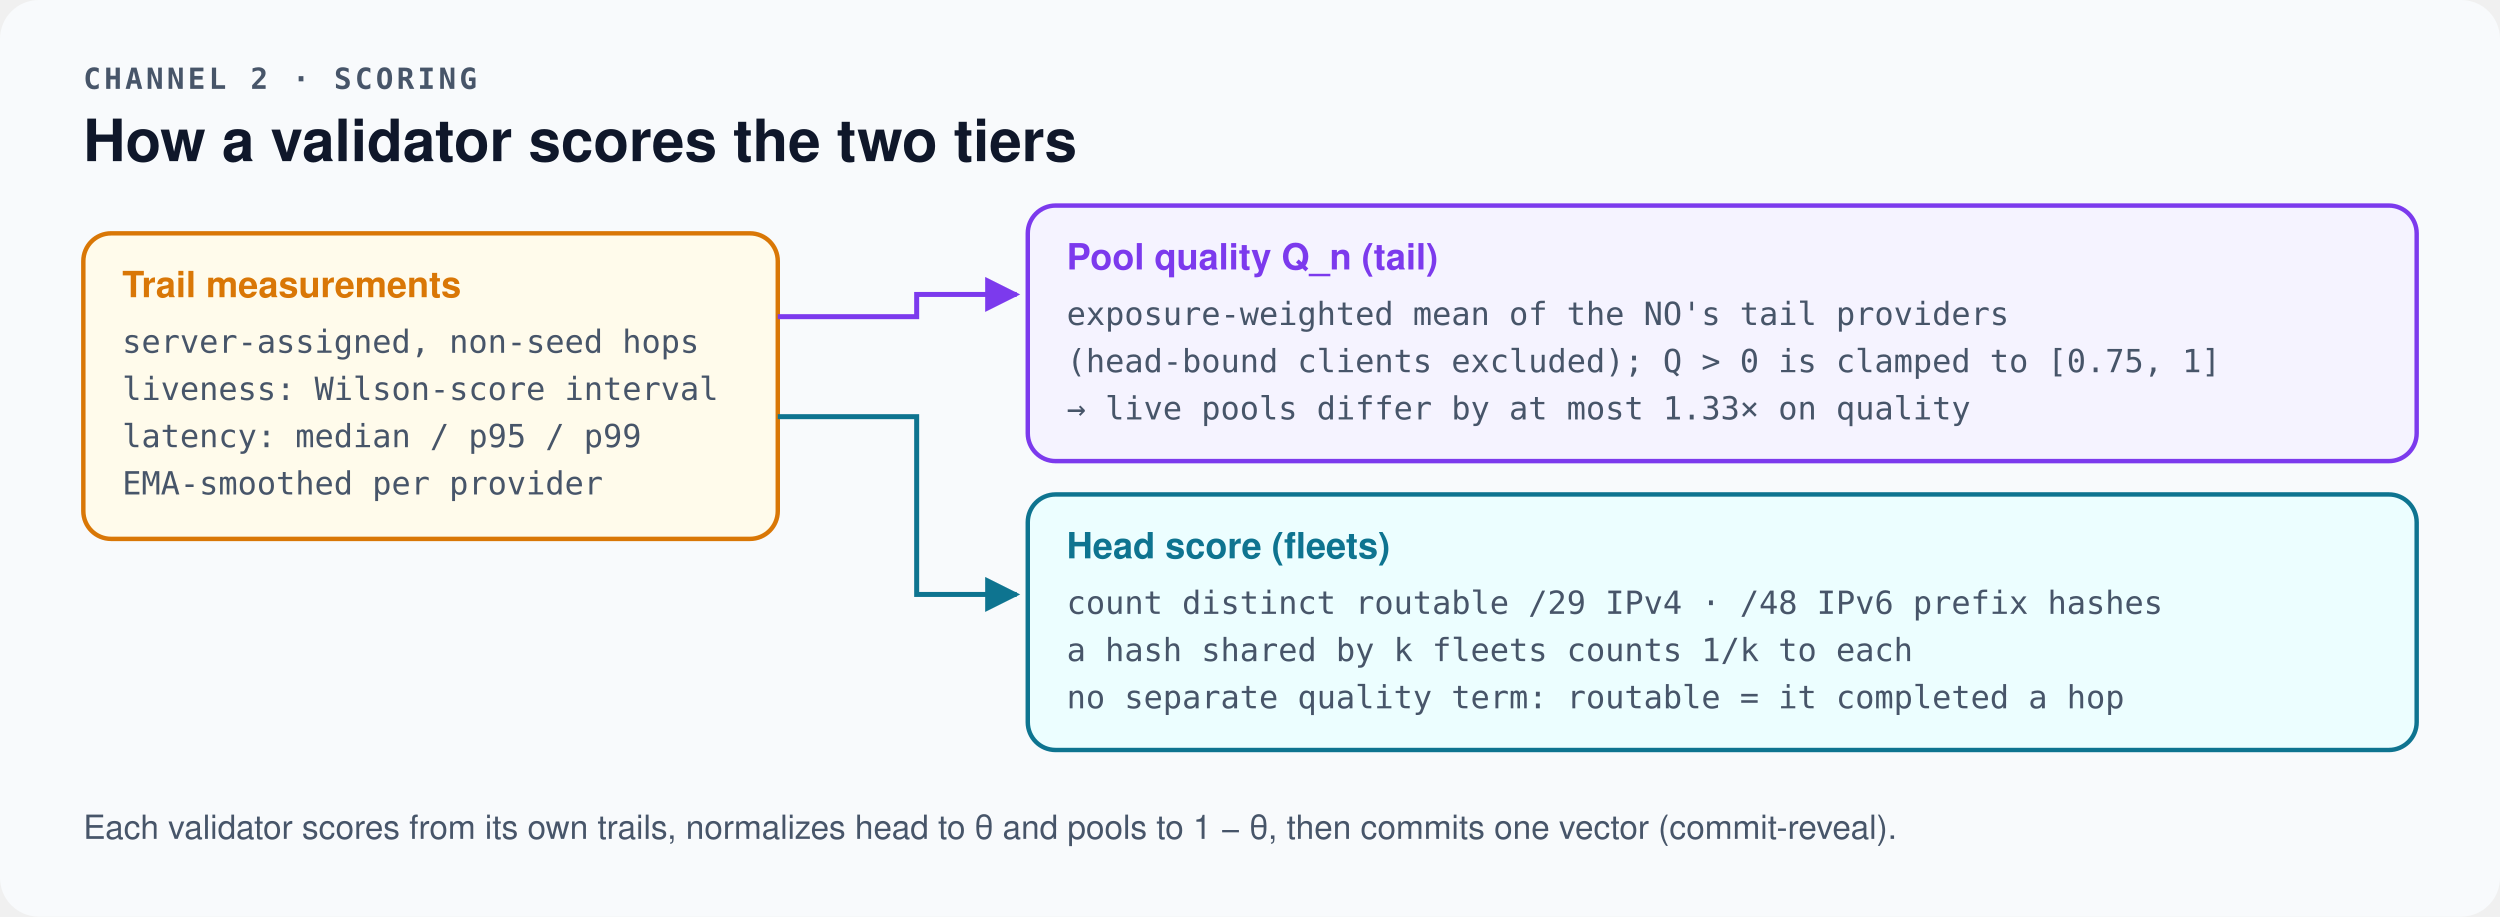
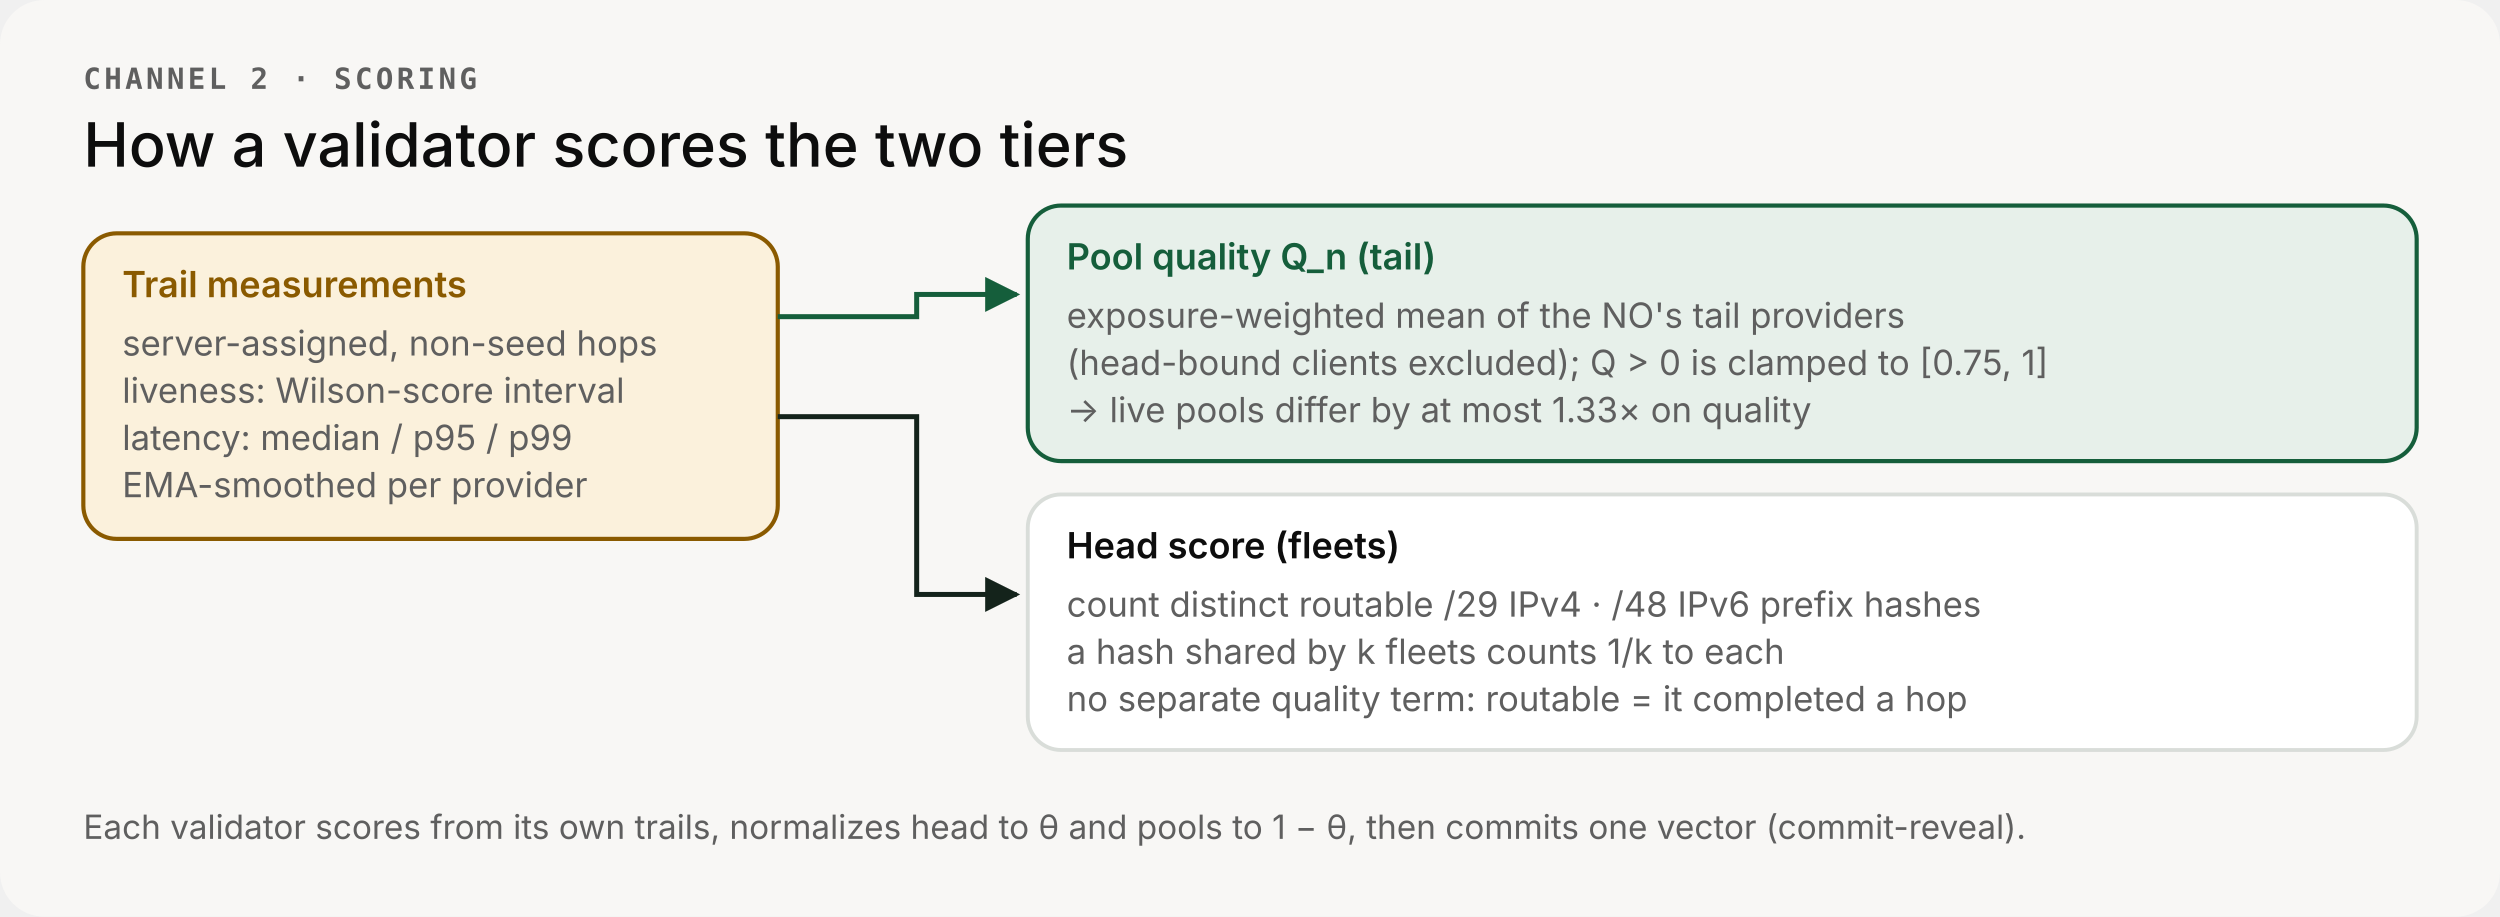
<svg xmlns="http://www.w3.org/2000/svg" viewBox="0 0 900 330" width="900" height="330" role="img" aria-label="Validators measure providers on server-assigned hops: Wilson-score liveness and latency percentiles, EMA-smoothed. Pools get an exposure-weighted mean quality per NO, clamped to 0.75 to 1. Head fleets get a split-adjusted count of distinct routable prefix hashes.">
  <defs>
-     <marker id="m0e7490" viewBox="0 0 10 10" refX="9" refY="5" markerWidth="7" markerHeight="7" orient="auto-start-reverse">
-       <path d="M0 0L10 5L0 10z" fill="#0e7490" />
+     <marker id="m14231B" viewBox="0 0 10 10" refX="9" refY="5" markerWidth="7" markerHeight="7" orient="auto-start-reverse">
+       <path d="M0 0L10 5L0 10z" fill="#14231B" />
    </marker>
-     <marker id="m7c3aed" viewBox="0 0 10 10" refX="9" refY="5" markerWidth="7" markerHeight="7" orient="auto-start-reverse">
-       <path d="M0 0L10 5L0 10z" fill="#7c3aed" />
+     <marker id="m155E3B" viewBox="0 0 10 10" refX="9" refY="5" markerWidth="7" markerHeight="7" orient="auto-start-reverse">
+       <path d="M0 0L10 5L0 10z" fill="#155E3B" />
    </marker>
  </defs>
-   <rect width="900" height="330" rx="14" fill="#f8fafc" />
-   <text x="30" y="32" font-family="SFMono-Regular,Menlo,Consolas,monospace" font-size="10.5" font-weight="600" letter-spacing="1.2" fill="#475569" text-anchor="start">CHANNEL 2 · SCORING</text>
-   <text x="30" y="58" font-family="'Helvetica Neue',Helvetica,Arial,sans-serif" font-size="21" font-weight="600" fill="#0f172a" text-anchor="start">How a validator scores the two tiers</text>
-   <rect x="30" y="84" width="250" height="110" rx="10" fill="#fffbeb" stroke="#d97706" stroke-width="1.6" />
-   <text x="44" y="107" font-family="'Helvetica Neue',Helvetica,Arial,sans-serif" font-size="13" font-weight="600" fill="#d97706" text-anchor="start">Trail measurements</text>
-   <text x="44" y="127" font-family="SFMono-Regular,Menlo,Consolas,monospace" font-size="11.5" font-weight="400" fill="#475569" text-anchor="start">server-assigned, non-seed hops</text>
-   <text x="44" y="144" font-family="SFMono-Regular,Menlo,Consolas,monospace" font-size="11.5" font-weight="400" fill="#475569" text-anchor="start">liveness: Wilson-score interval</text>
-   <text x="44" y="161" font-family="SFMono-Regular,Menlo,Consolas,monospace" font-size="11.5" font-weight="400" fill="#475569" text-anchor="start">latency: median / p95 / p99</text>
-   <text x="44" y="178" font-family="SFMono-Regular,Menlo,Consolas,monospace" font-size="11.5" font-weight="400" fill="#475569" text-anchor="start">EMA-smoothed per provider</text>
-   <path d="M280 114H330V106H366" fill="none" stroke="#7c3aed" stroke-width="1.8" marker-end="url(#m7c3aed)" />
-   <path d="M280 150H330V214H366" fill="none" stroke="#0e7490" stroke-width="1.8" marker-end="url(#m0e7490)" />
-   <rect x="370" y="74" width="500" height="92" rx="10" fill="#f5f3ff" stroke="#7c3aed" stroke-width="1.6" />
-   <text x="384" y="97" font-family="'Helvetica Neue',Helvetica,Arial,sans-serif" font-size="13" font-weight="600" fill="#7c3aed" text-anchor="start">Pool quality Q_n  (tail)</text>
-   <text x="384" y="117" font-family="SFMono-Regular,Menlo,Consolas,monospace" font-size="11.5" font-weight="400" fill="#475569" text-anchor="start">exposure-weighted mean of the NO's tail providers</text>
-   <text x="384" y="134" font-family="SFMono-Regular,Menlo,Consolas,monospace" font-size="11.5" font-weight="400" fill="#475569" text-anchor="start">(head-bound clients excluded); Q &gt; 0 is clamped to [0.75, 1]</text>
-   <text x="384" y="151" font-family="SFMono-Regular,Menlo,Consolas,monospace" font-size="11.5" font-weight="400" fill="#475569" text-anchor="start">→ live pools differ by at most 1.33× on quality</text>
-   <rect x="370" y="178" width="500" height="92" rx="10" fill="#ecfeff" stroke="#0e7490" stroke-width="1.6" />
-   <text x="384" y="201" font-family="'Helvetica Neue',Helvetica,Arial,sans-serif" font-size="13" font-weight="600" fill="#0e7490" text-anchor="start">Head score  (fleets)</text>
-   <text x="384" y="221" font-family="SFMono-Regular,Menlo,Consolas,monospace" font-size="11.5" font-weight="400" fill="#475569" text-anchor="start">count distinct routable /29 IPv4 · /48 IPv6 prefix hashes</text>
-   <text x="384" y="238" font-family="SFMono-Regular,Menlo,Consolas,monospace" font-size="11.5" font-weight="400" fill="#475569" text-anchor="start">a hash shared by k fleets counts 1/k to each</text>
-   <text x="384" y="255" font-family="SFMono-Regular,Menlo,Consolas,monospace" font-size="11.5" font-weight="400" fill="#475569" text-anchor="start">no separate quality term: routable = it completed a hop</text>
-   <text x="30" y="302" font-family="'Helvetica Neue',Helvetica,Arial,sans-serif" font-size="12" font-weight="400" fill="#475569" text-anchor="start">Each validator scores from its own trails, normalizes head to θ and pools to 1 − θ, then commits one vector (commit-reveal).</text>
+   <rect width="900" height="330" rx="16" fill="#F8F7F5" />
+   <text x="30" y="32" font-family="'JetBrains Mono',SFMono-Regular,Menlo,Consolas,monospace" font-size="10.5" font-weight="600" letter-spacing="1.2" fill="#5F5F5F" text-anchor="start">CHANNEL 2 · SCORING</text>
+   <text x="30" y="60" font-family="Inter,-apple-system,'Segoe UI',Helvetica,Arial,sans-serif" font-size="22" font-weight="500" fill="#0D0D0D" text-anchor="start">How a validator scores the two tiers</text>
+   <rect x="30" y="84" width="250" height="110" rx="12" fill="#FBF1DC" stroke="#8A5A00" stroke-width="1.5" />
+   <text x="44" y="107" font-family="Inter,-apple-system,'Segoe UI',Helvetica,Arial,sans-serif" font-size="13" font-weight="600" fill="#8A5A00" text-anchor="start">Trail measurements</text>
+   <text x="44" y="128" font-family="Inter,-apple-system,'Segoe UI',Helvetica,Arial,sans-serif" font-size="12.5" font-weight="400" fill="#5F5F5F" text-anchor="start">server-assigned, non-seed hops</text>
+   <text x="44" y="145" font-family="Inter,-apple-system,'Segoe UI',Helvetica,Arial,sans-serif" font-size="12.5" font-weight="400" fill="#5F5F5F" text-anchor="start">liveness: Wilson-score interval</text>
+   <text x="44" y="162" font-family="Inter,-apple-system,'Segoe UI',Helvetica,Arial,sans-serif" font-size="12.5" font-weight="400" fill="#5F5F5F" text-anchor="start">latency: median / p95 / p99</text>
+   <text x="44" y="179" font-family="Inter,-apple-system,'Segoe UI',Helvetica,Arial,sans-serif" font-size="12.5" font-weight="400" fill="#5F5F5F" text-anchor="start">EMA-smoothed per provider</text>
+   <path d="M280 114H330V106H366" fill="none" stroke="#155E3B" stroke-width="1.8" marker-end="url(#m155E3B)" />
+   <path d="M280 150H330V214H366" fill="none" stroke="#14231B" stroke-width="1.8" marker-end="url(#m14231B)" />
+   <rect x="370" y="74" width="500" height="92" rx="12" fill="#E7F0EA" stroke="#155E3B" stroke-width="1.5" />
+   <text x="384" y="97" font-family="Inter,-apple-system,'Segoe UI',Helvetica,Arial,sans-serif" font-size="13" font-weight="600" fill="#155E3B" text-anchor="start">Pool quality Q_n  (tail)</text>
+   <text x="384" y="118" font-family="Inter,-apple-system,'Segoe UI',Helvetica,Arial,sans-serif" font-size="12.5" font-weight="400" fill="#5F5F5F" text-anchor="start">exposure-weighted mean of the NO's tail providers</text>
+   <text x="384" y="135" font-family="Inter,-apple-system,'Segoe UI',Helvetica,Arial,sans-serif" font-size="12.5" font-weight="400" fill="#5F5F5F" text-anchor="start">(head-bound clients excluded); Q &gt; 0 is clamped to [0.75, 1]</text>
+   <text x="384" y="152" font-family="Inter,-apple-system,'Segoe UI',Helvetica,Arial,sans-serif" font-size="12.5" font-weight="400" fill="#5F5F5F" text-anchor="start">→ live pools differ by at most 1.33× on quality</text>
+   <rect x="370" y="178" width="500" height="92" rx="12" fill="#FFFFFF" stroke="#D9DDD9" stroke-width="1.4" />
+   <text x="384" y="201" font-family="Inter,-apple-system,'Segoe UI',Helvetica,Arial,sans-serif" font-size="13" font-weight="600" fill="#0D0D0D" text-anchor="start">Head score  (fleets)</text>
+   <text x="384" y="222" font-family="Inter,-apple-system,'Segoe UI',Helvetica,Arial,sans-serif" font-size="12.5" font-weight="400" fill="#5F5F5F" text-anchor="start">count distinct routable /29 IPv4 · /48 IPv6 prefix hashes</text>
+   <text x="384" y="239" font-family="Inter,-apple-system,'Segoe UI',Helvetica,Arial,sans-serif" font-size="12.5" font-weight="400" fill="#5F5F5F" text-anchor="start">a hash shared by k fleets counts 1/k to each</text>
+   <text x="384" y="256" font-family="Inter,-apple-system,'Segoe UI',Helvetica,Arial,sans-serif" font-size="12.5" font-weight="400" fill="#5F5F5F" text-anchor="start">no separate quality term: routable = it completed a hop</text>
+   <text x="30" y="302" font-family="Inter,-apple-system,'Segoe UI',Helvetica,Arial,sans-serif" font-size="12" font-weight="400" fill="#5F5F5F" text-anchor="start">Each validator scores from its own trails, normalizes head to θ and pools to 1 − θ, then commits one vector (commit-reveal).</text>
</svg>
